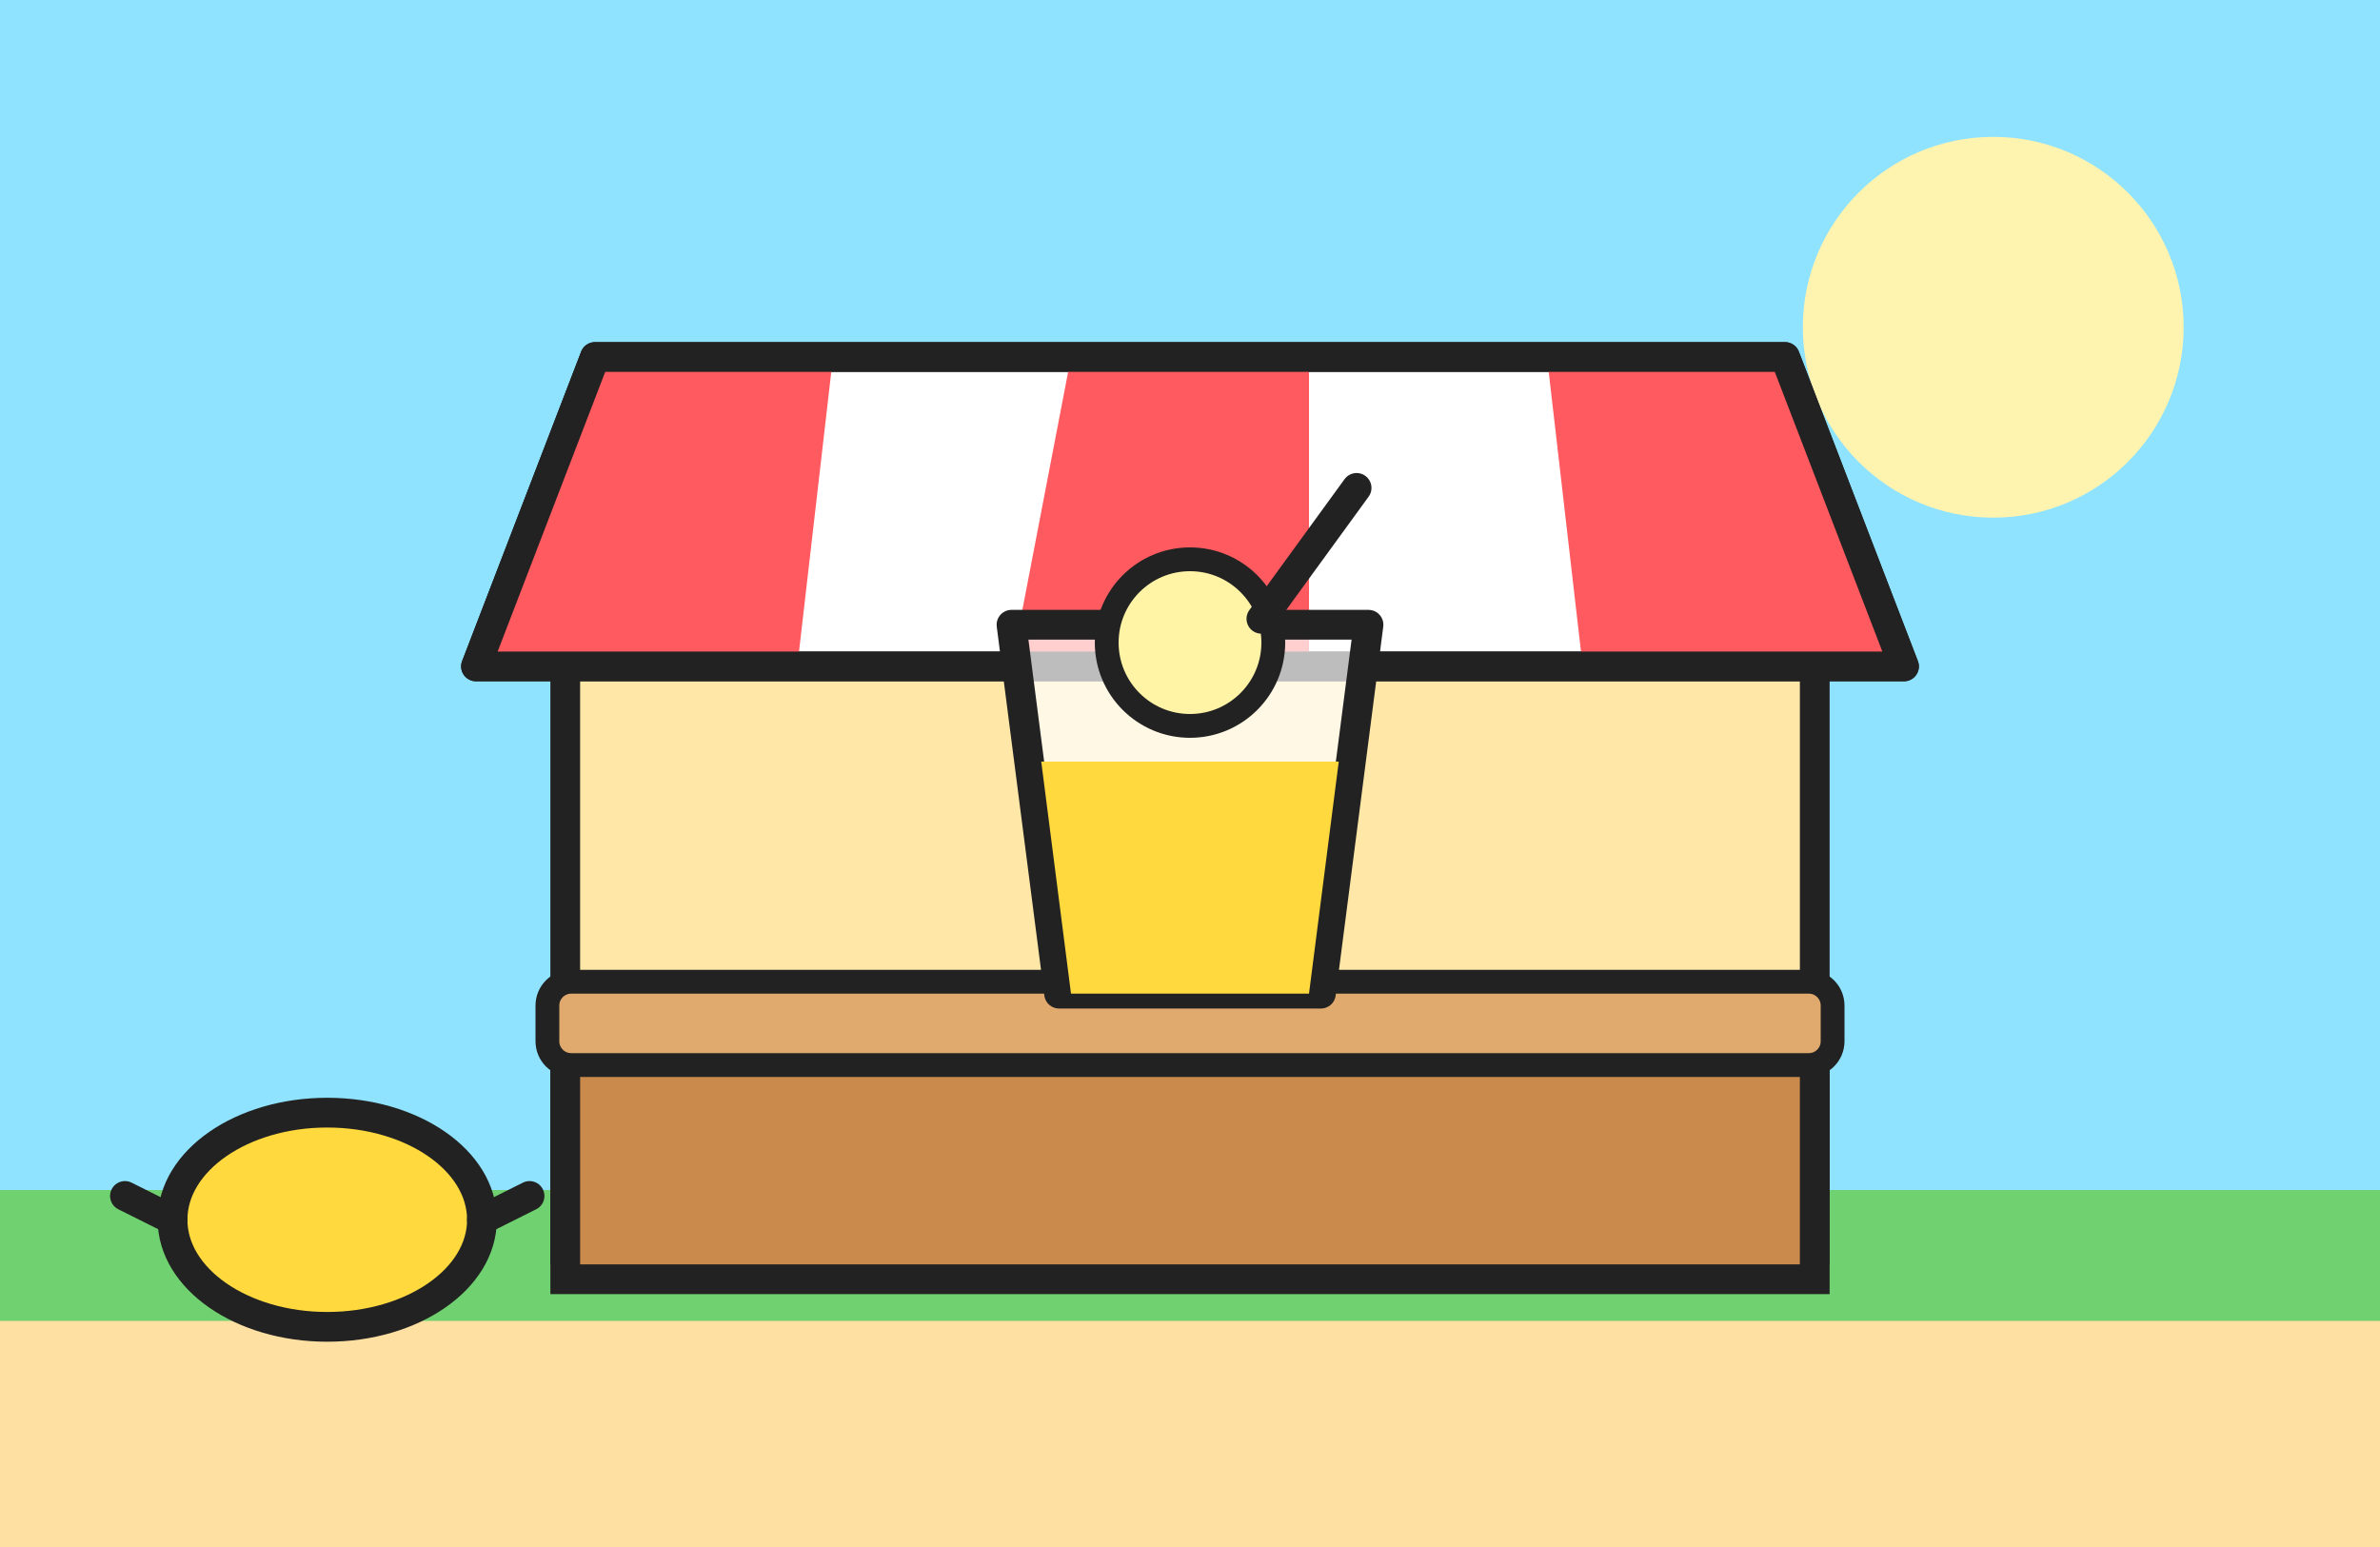
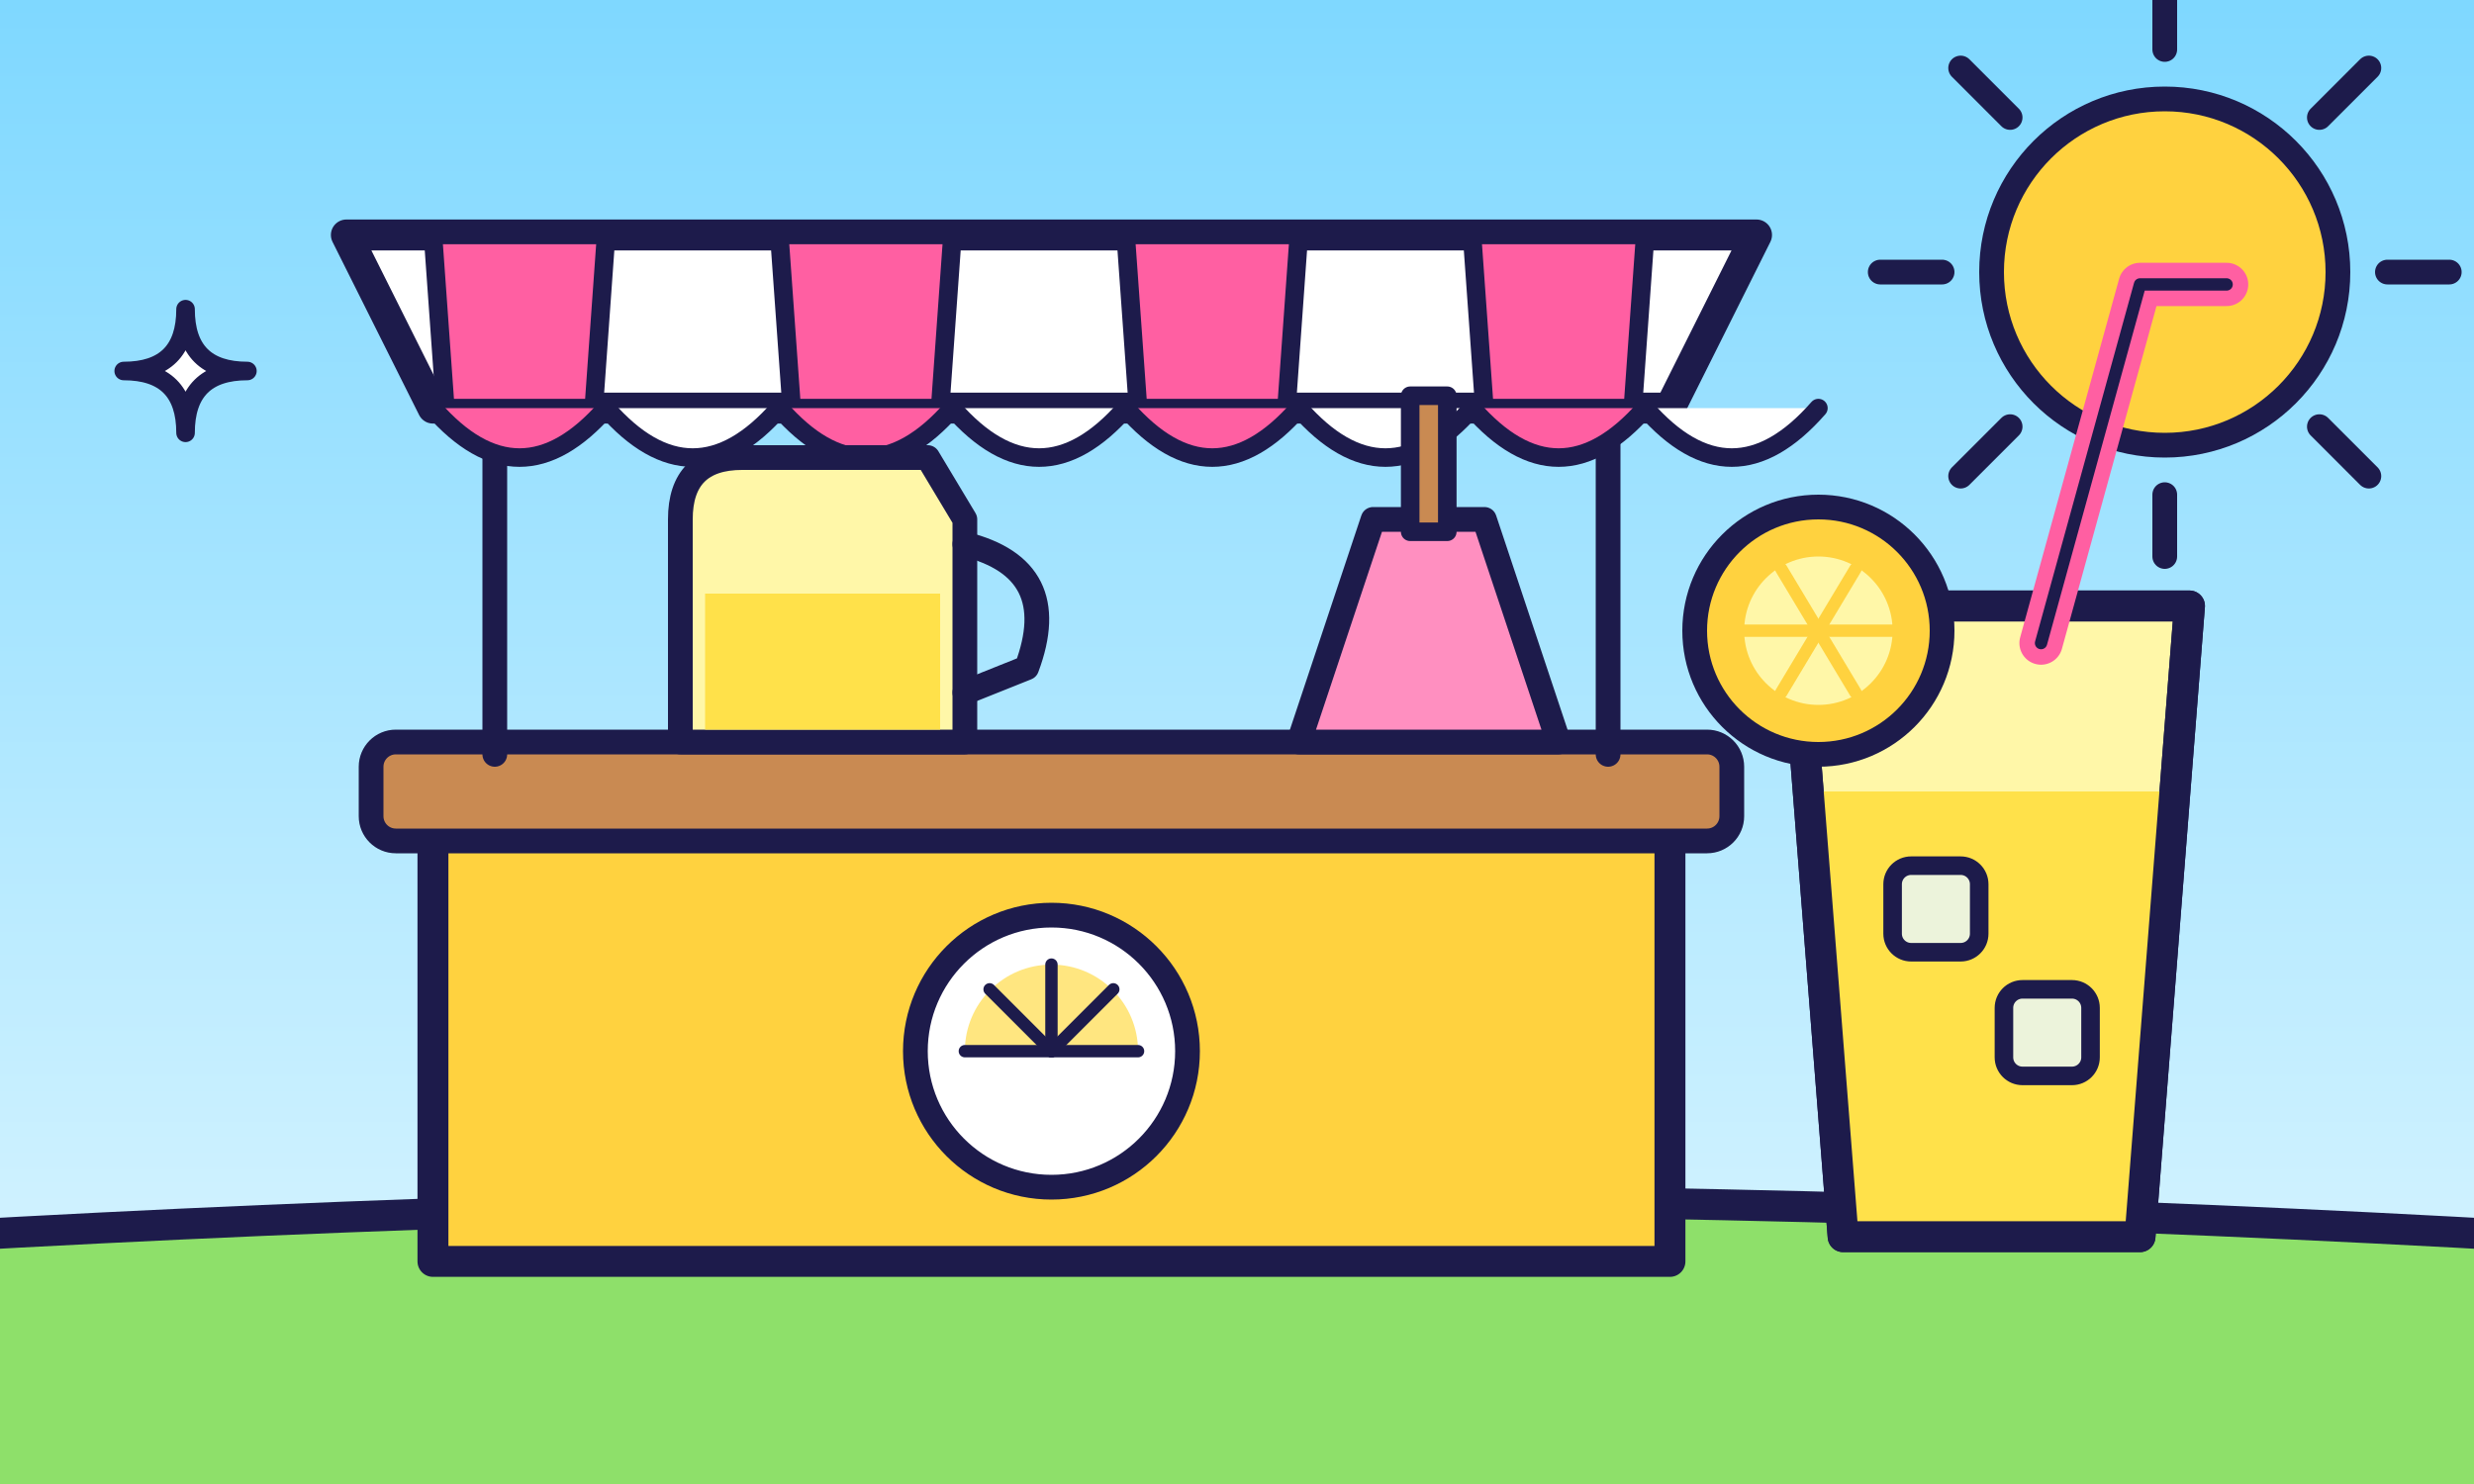
- <svg xmlns="http://www.w3.org/2000/svg" viewBox="0 0 400 260">
-   <rect width="400" height="260" fill="#8fe3ff" />
-   <circle cx="335" cy="55" r="32" fill="#fff3b0" />
-   <rect y="200" width="400" height="60" fill="#6fd16f" />
-   <rect y="222" width="400" height="38" fill="#ffe0a3" />
-   <rect x="95" y="105" width="210" height="105" fill="#ffe7a8" stroke="#222" stroke-width="5" />
-   <rect x="95" y="175" width="210" height="40" fill="#c98a4b" stroke="#222" stroke-width="5" />
-   <rect x="92" y="165" width="216" height="14" rx="4" fill="#e0a96d" stroke="#222" stroke-width="4" />
-   <path d="M80 112 L100 60 H300 L320 112 Z" fill="#fff" stroke="#222" stroke-width="5" stroke-linejoin="round" />
-   <path d="M100 60 H140 L134 112 H80 Z M180 60 H220 L220 112 H170 Z M260 60 H300 L320 112 H266 Z" fill="#ff5a5f" />
-   <path d="M80 112 L100 60 H300 L320 112 Z" fill="none" stroke="#222" stroke-width="5" stroke-linejoin="round" />
-   <path d="M170 105 h60 l-8 62 h-44 z" fill="#fff" fill-opacity=".7" stroke="#222" stroke-width="5" stroke-linejoin="round" />
-   <path d="M175 128 h50 l-5 39 h-40 z" fill="#ffd93d" />
-   <circle cx="200" cy="108" r="14" fill="#fff3a6" stroke="#222" stroke-width="4" />
-   <path d="M212 104 l16 -22" stroke="#222" stroke-width="5" stroke-linecap="round" />
-   <ellipse cx="55" cy="205" rx="26" ry="18" fill="#ffd93d" stroke="#222" stroke-width="5" />
-   <path d="M29 205 l-8 -4 M81 205 l8 -4" stroke="#222" stroke-width="5" stroke-linecap="round" />
+ <svg xmlns="http://www.w3.org/2000/svg" viewBox="0 0 400 240" role="img" aria-label="דוכן לימונדה וכוס לימונדה">
+   <defs>
+     <linearGradient id="bg" x1="0" y1="0" x2="0" y2="1">
+       <stop offset="0" stop-color="#7fd8ff" />
+       <stop offset="1" stop-color="#e0f7ff" />
+     </linearGradient>
+   </defs>
+   <g stroke-linejoin="round" stroke-linecap="round">
+     <rect width="400" height="240" fill="url(#bg)" />
+     <circle cx="350" cy="44" r="28" fill="#ffd23f" stroke="#1d1b4b" stroke-width="4" />
+     <path d="M386 44L396 44" stroke="#1d1b4b" stroke-width="4" />
+     <path d="M375 69L383 77" stroke="#1d1b4b" stroke-width="4" />
+     <path d="M350 80L350 90" stroke="#1d1b4b" stroke-width="4" />
+     <path d="M325 69L317 77" stroke="#1d1b4b" stroke-width="4" />
+     <path d="M314 44L304 44" stroke="#1d1b4b" stroke-width="4" />
+     <path d="M325 19L317 11" stroke="#1d1b4b" stroke-width="4" />
+     <path d="M350 8L350 -2" stroke="#1d1b4b" stroke-width="4" />
+     <path d="M375 19L383 11" stroke="#1d1b4b" stroke-width="4" />
+     <path d="M-10 200Q200 188 410 200V250H-10Z" fill="#8ee06a" stroke="#1d1b4b" stroke-width="5" />
+     <rect x="70" y="130" width="200" height="74" fill="#ffd23f" stroke="#1d1b4b" stroke-width="5" />
+     <rect x="60" y="120" width="220" height="16" rx="4" fill="#c98a52" stroke="#1d1b4b" stroke-width="4" />
+     <path d="M80 60V122M260 60V122" stroke="#1d1b4b" stroke-width="4" />
+     <path d="M56 38H284L270 66H70Z" fill="#fff" stroke="#1d1b4b" stroke-width="5" />
+     <path d="M70 38H98L96 66H72Z" fill="#ff5fa2" stroke="#1d1b4b" stroke-width="3" />
+     <path d="M126 38H154L152 66H128Z" fill="#ff5fa2" stroke="#1d1b4b" stroke-width="3" />
+     <path d="M182 38H210L208 66H184Z" fill="#ff5fa2" stroke="#1d1b4b" stroke-width="3" />
+     <path d="M238 38H266L264 66H240Z" fill="#ff5fa2" stroke="#1d1b4b" stroke-width="3" />
+     <path d="M70 66Q84 82 98 66" fill="#ff5fa2" stroke="#1d1b4b" stroke-width="3" />
+     <path d="M98 66Q112 82 126 66" fill="#fff" stroke="#1d1b4b" stroke-width="3" />
+     <path d="M126 66Q140 82 154 66" fill="#ff5fa2" stroke="#1d1b4b" stroke-width="3" />
+     <path d="M154 66Q168 82 182 66" fill="#fff" stroke="#1d1b4b" stroke-width="3" />
+     <path d="M182 66Q196 82 210 66" fill="#ff5fa2" stroke="#1d1b4b" stroke-width="3" />
+     <path d="M210 66Q224 82 238 66" fill="#fff" stroke="#1d1b4b" stroke-width="3" />
+     <path d="M238 66Q252 82 266 66" fill="#ff5fa2" stroke="#1d1b4b" stroke-width="3" />
+     <path d="M266 66Q280 82 294 66" fill="#fff" stroke="#1d1b4b" stroke-width="3" />
+     <circle cx="170" cy="170" r="22" fill="#fff" stroke="#1d1b4b" stroke-width="4" />
+     <path d="M156 170A14 14 0 0 1 184 170Z" fill="#ffe680" />
+     <path d="M170 170L184 170" stroke="#1d1b4b" stroke-width="2" />
+     <path d="M170 170L180 160" stroke="#1d1b4b" stroke-width="2" />
+     <path d="M170 170L170 156" stroke="#1d1b4b" stroke-width="2" />
+     <path d="M170 170L160 160" stroke="#1d1b4b" stroke-width="2" />
+     <path d="M170 170L156 170" stroke="#1d1b4b" stroke-width="2" />
+     <path d="M290 98H354L346 200H298Z" fill="#fff7a8" stroke="#1d1b4b" stroke-width="5" />
+     <path d="M294 128H350L346 200H298Z" fill="#ffe14a" />
+     <path d="M290 98H354L346 200H298Z" fill="none" stroke="#1d1b4b" stroke-width="5" />
+     <path d="M330 104L346 46H360" fill="none" stroke="#ff5fa2" stroke-width="7" />
+     <path d="M330 104L346 46H360" fill="none" stroke="#1d1b4b" stroke-width="2" />
+     <circle cx="294" cy="102" r="20" fill="#ffd23f" stroke="#1d1b4b" stroke-width="4" />
+     <circle cx="294" cy="102" r="12" fill="#fff7a8" />
+     <path d="M294 102L306 102" stroke="#ffd23f" stroke-width="2" />
+     <path d="M294 102L300 112" stroke="#ffd23f" stroke-width="2" />
+     <path d="M294 102L288 112" stroke="#ffd23f" stroke-width="2" />
+     <path d="M294 102L282 102" stroke="#ffd23f" stroke-width="2" />
+     <path d="M294 102L288 92" stroke="#ffd23f" stroke-width="2" />
+     <path d="M294 102L300 92" stroke="#ffd23f" stroke-width="2" />
+     <rect x="306" y="140" width="14" height="14" rx="3" fill="#e7f7ff" fill-opacity=".8" stroke="#1d1b4b" stroke-width="3" />
+     <rect x="324" y="160" width="14" height="14" rx="3" fill="#e7f7ff" fill-opacity=".8" stroke="#1d1b4b" stroke-width="3" />
+     <path d="M110 120V84Q110 74 120 74H150L156 84V120Z" fill="#fff7a8" stroke="#1d1b4b" stroke-width="4" />
+     <path d="M156 88Q172 92 166 108L156 112" fill="none" stroke="#1d1b4b" stroke-width="4" />
+     <path d="M114 96H152V118H114Z" fill="#ffe14a" />
+     <path d="M210 120L222 84H240L252 120Z" fill="#ff8fc0" stroke="#1d1b4b" stroke-width="4" />
+     <rect x="228" y="64" width="6" height="22" fill="#c98a52" stroke="#1d1b4b" stroke-width="3" />
+     <path d="M30 50Q30 60 40 60Q30 60 30 70Q30 60 20 60Q30 60 30 50Z" fill="#fff" stroke="#1d1b4b" stroke-width="3" stroke-linejoin="round" />
+   </g>
</svg>
